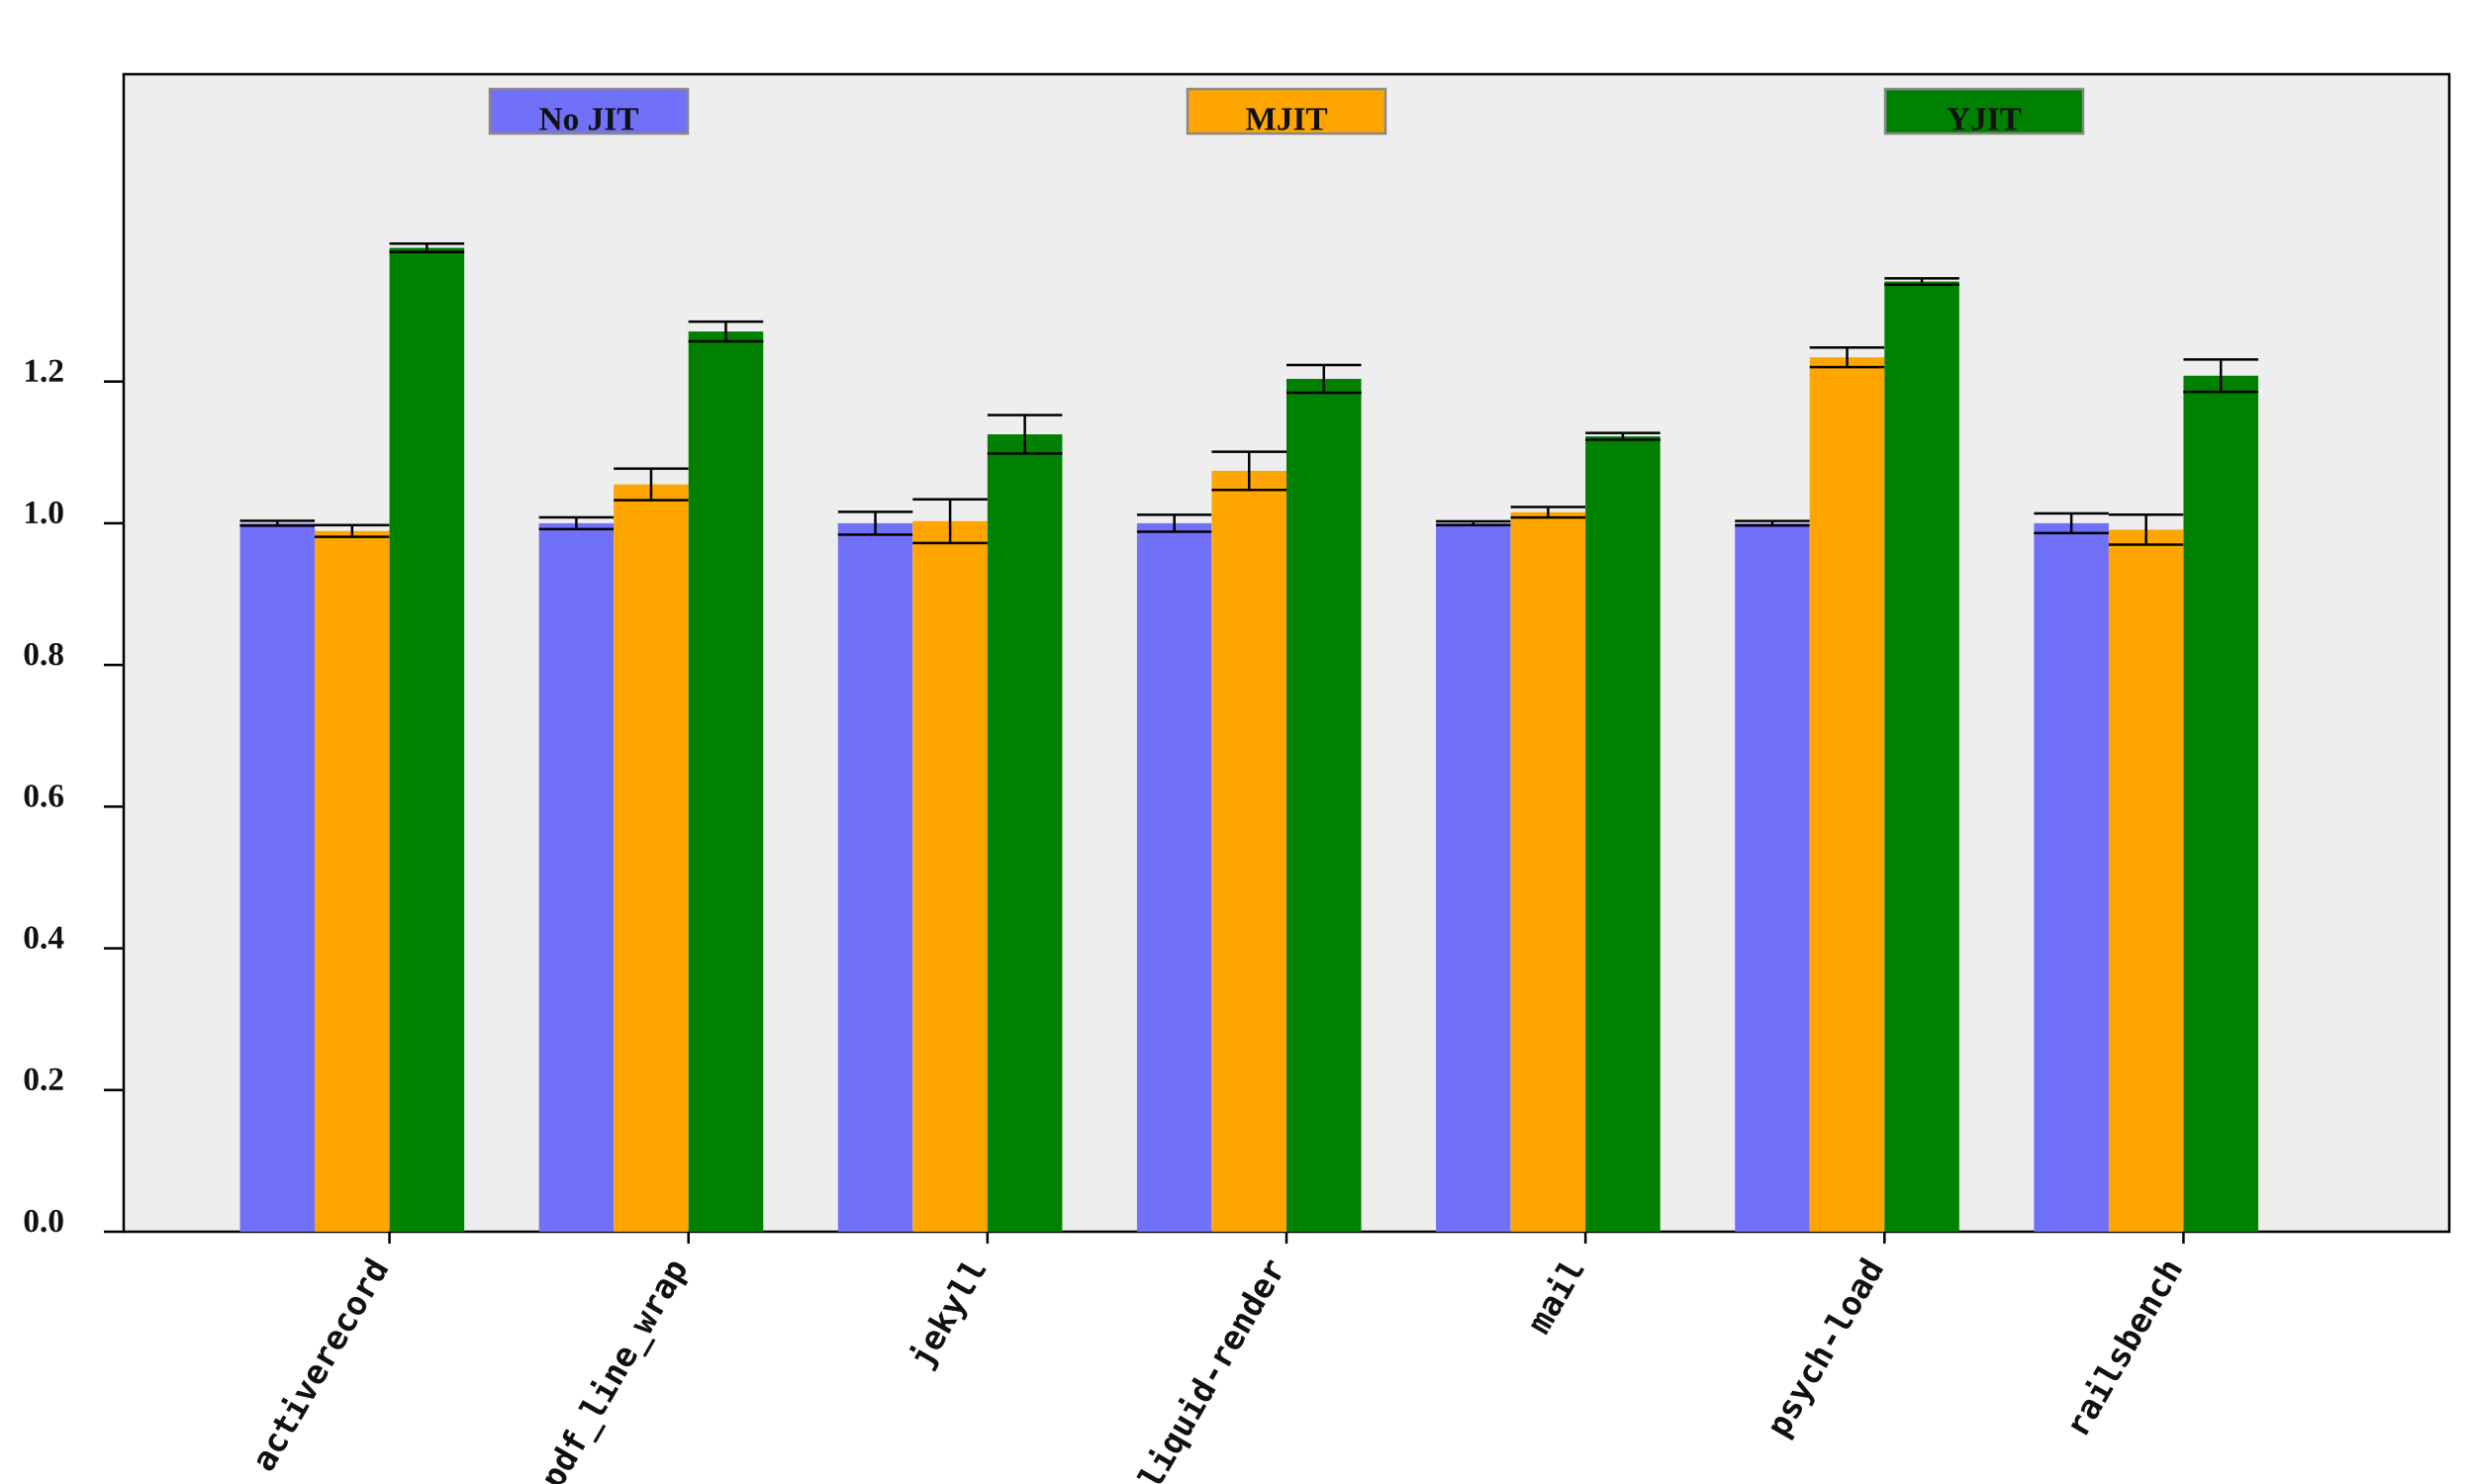
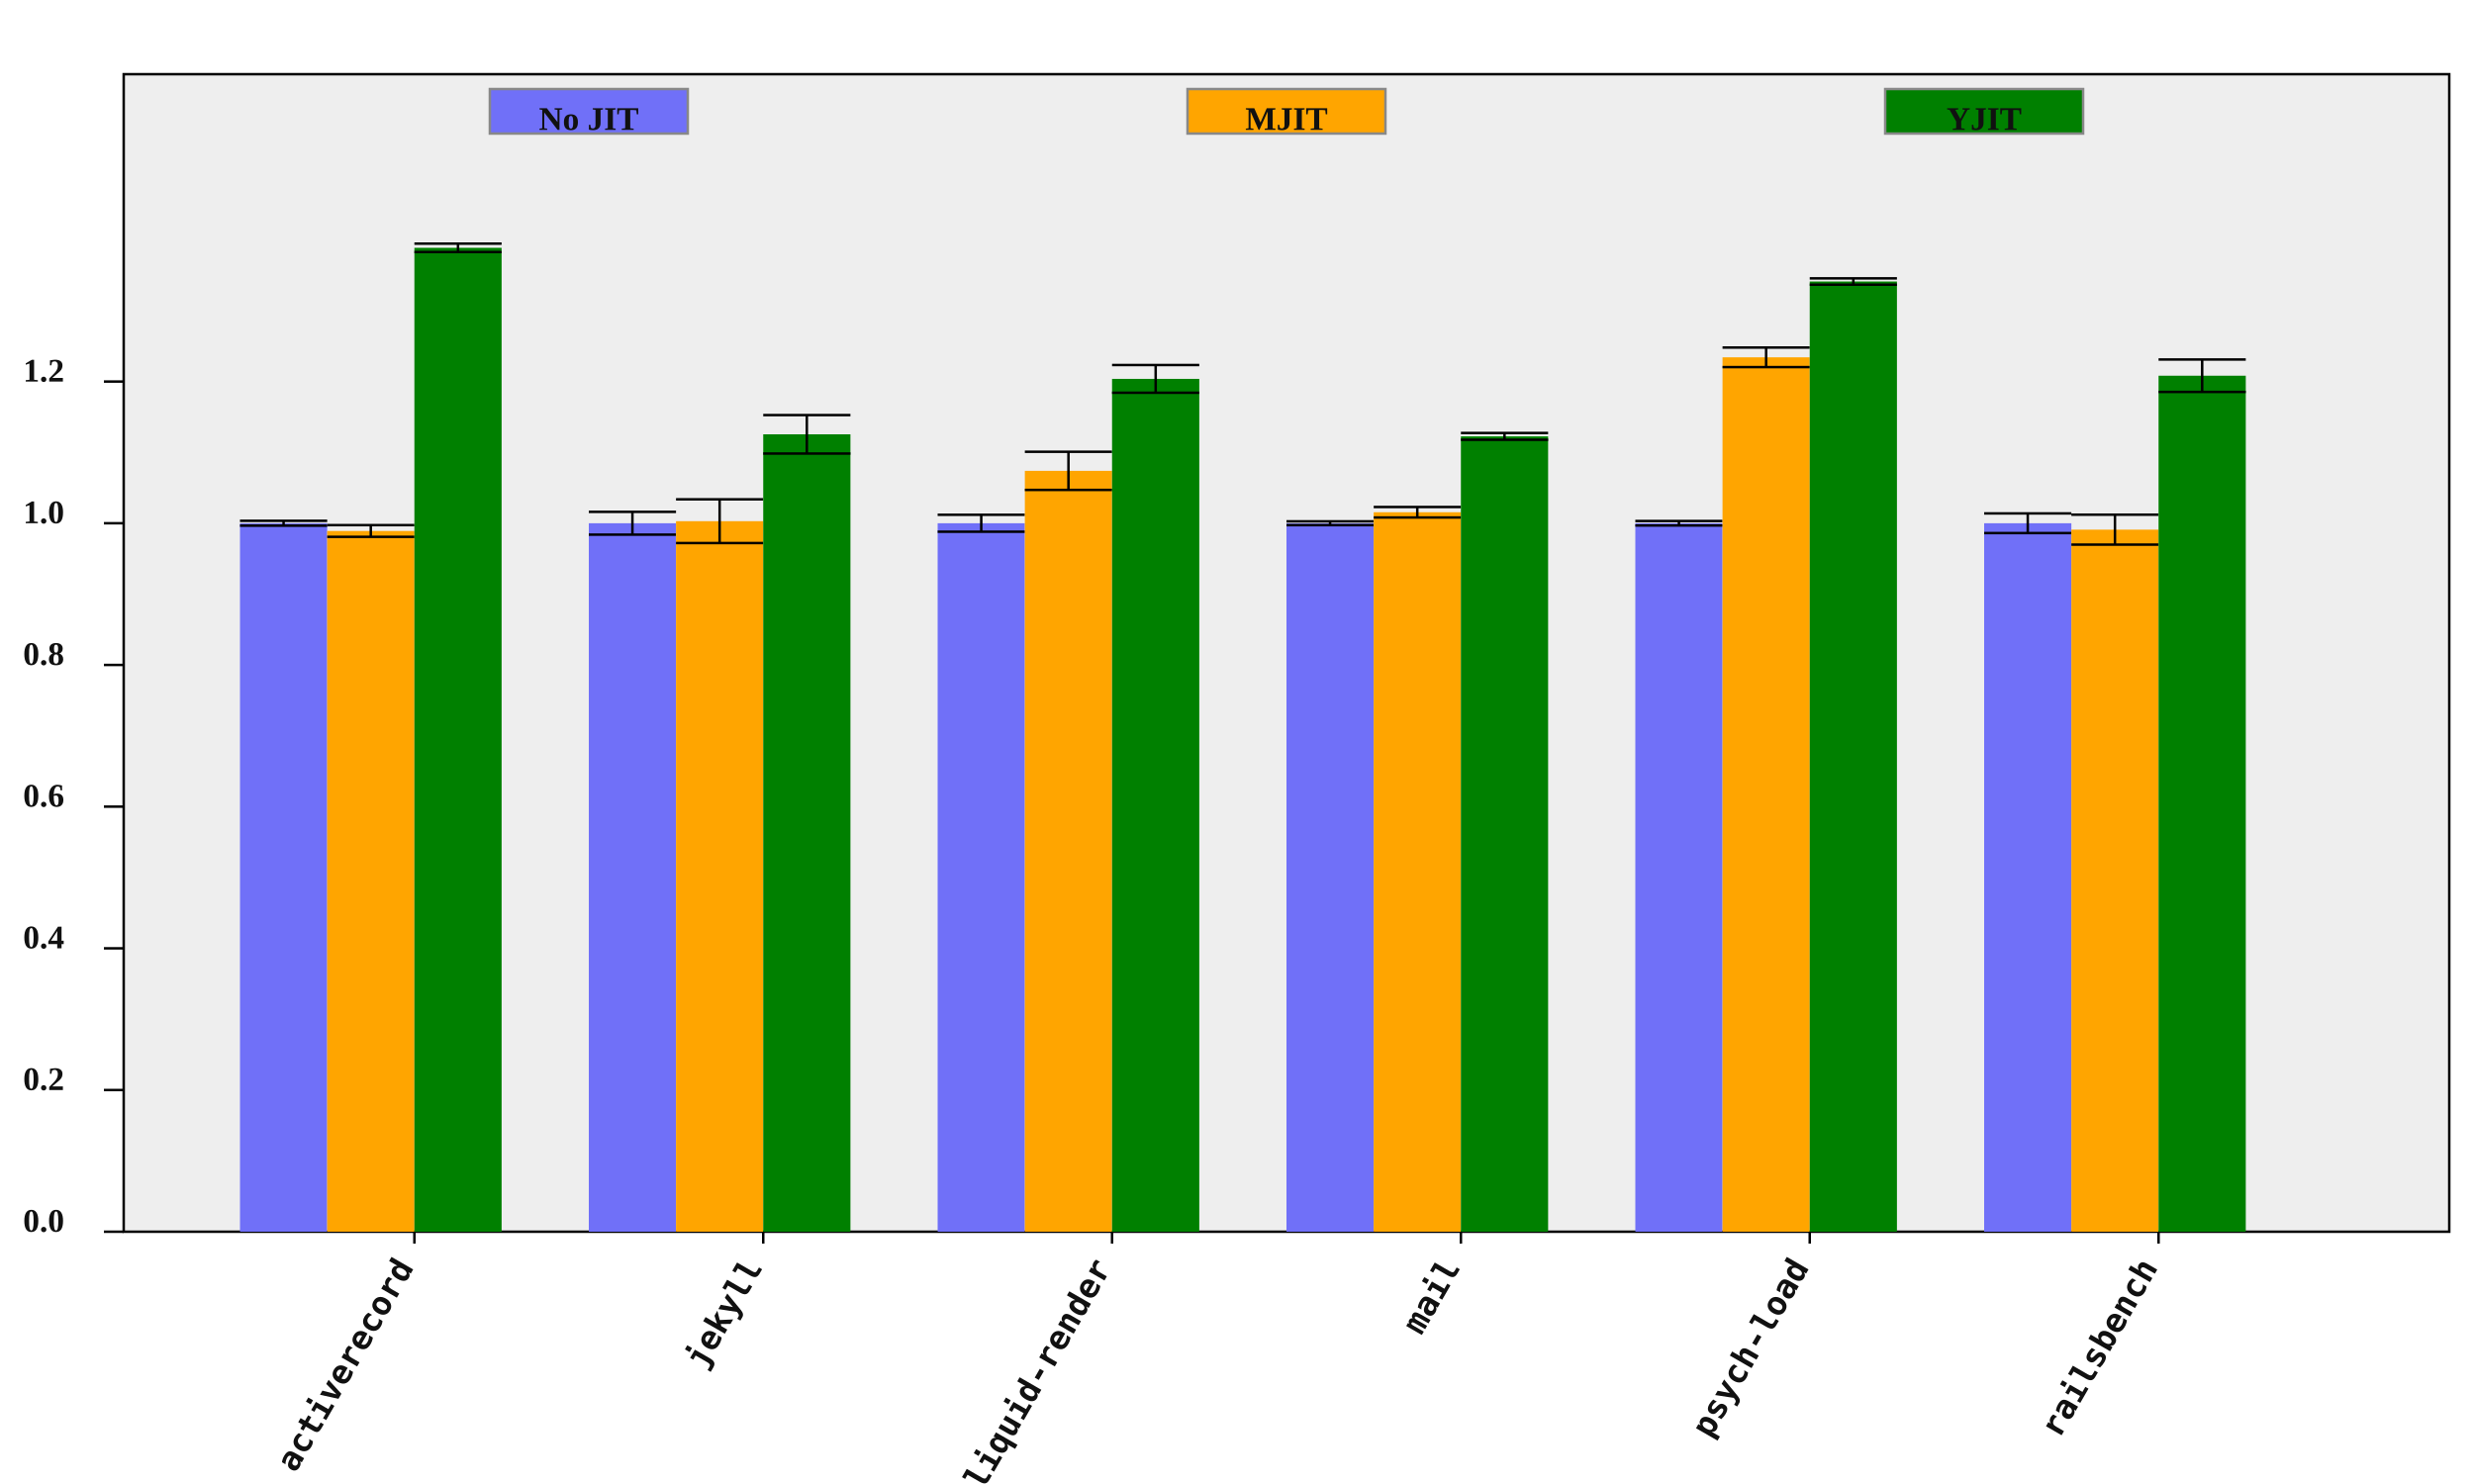
<svg xmlns="http://www.w3.org/2000/svg" viewBox="0 0 1000 600" width="100%" height="100%">
  <rect x="50.0" y="30.0" width="940.0" height="468" stroke="#000" fill="#EEE" />
  <line x1="42.0" y1="498" x2="50.0" y2="498" stroke="#000" />
  <text x="26" y="498" text-anchor="end" font-weight="bold" font-size="small" fill="#111">
0.0
</text>
  <line x1="42.0" y1="440.711" x2="50.0" y2="440.711" stroke="#000" />
  <text x="26" y="440.711" text-anchor="end" font-weight="bold" font-size="small" fill="#111">
0.2
</text>
  <line x1="42.0" y1="383.422" x2="50.0" y2="383.422" stroke="#000" />
  <text x="26" y="383.422" text-anchor="end" font-weight="bold" font-size="small" fill="#111">
0.4
</text>
  <line x1="42.0" y1="326.133" x2="50.0" y2="326.133" stroke="#000" />
  <text x="26" y="326.133" text-anchor="end" font-weight="bold" font-size="small" fill="#111">
0.6
</text>
  <line x1="42.0" y1="268.843" x2="50.0" y2="268.843" stroke="#000" />
  <text x="26" y="268.843" text-anchor="end" font-weight="bold" font-size="small" fill="#111">
0.8
</text>
  <line x1="42.0" y1="211.554" x2="50.0" y2="211.554" stroke="#000" />
  <text x="26" y="211.554" text-anchor="end" font-weight="bold" font-size="small" fill="#111">
1.0
</text>
  <line x1="42.0" y1="154.265" x2="50.0" y2="154.265" stroke="#000" />
  <text x="26" y="154.265" text-anchor="end" font-weight="bold" font-size="small" fill="#111">
1.2
</text>
  <rect x="198" y="36" width="80.0" height="18.0" fill="#7070f8" stroke="#888" />
  <text x="238.0" y="52.5" font-size="small" text-anchor="middle" font-weight="bold" fill="#111">
No JIT
</text>
  <rect x="480" y="36" width="80.0" height="18.0" fill="orange" stroke="#888" />
  <text x="520" y="52.5" font-size="small" text-anchor="middle" font-weight="bold" fill="#111">
MJIT
</text>
  <rect x="762" y="36" width="80.0" height="18.0" fill="green" stroke="#888" />
  <text x="802" y="52.5" font-size="small" text-anchor="middle" font-weight="bold" fill="#111">
YJIT
</text>
-   <rect x="97.0" y="211.554" width="30.214" height="286.446" fill="#7070f8" data-tooltip="1.00x No-JIT time (No JIT)" />
-   <line x1="97.0" y1="210.571" x2="127.214" y2="210.571" stroke="#000" />
-   <line x1="97.0" y1="212.537" x2="127.214" y2="212.537" stroke="#000" />
-   <line x1="112.107" y1="210.571" x2="112.107" y2="212.537" stroke="#000" />
-   <rect x="127.214" y="214.682" width="30.214" height="283.318" fill="orange" data-tooltip="0.99x No-JIT time (MJIT)" />
-   <line x1="127.214" y1="212.314" x2="157.429" y2="212.314" stroke="#000" />
-   <line x1="127.214" y1="217.05" x2="157.429" y2="217.05" stroke="#000" />
-   <line x1="142.321" y1="212.314" x2="142.321" y2="217.05" stroke="#000" />
-   <rect x="157.429" y="100.2" width="30.214" height="397.8" fill="green" data-tooltip="1.39x No-JIT time (YJIT)" />
-   <line x1="157.429" y1="98.498" x2="187.643" y2="98.498" stroke="#000" />
-   <line x1="157.429" y1="101.902" x2="187.643" y2="101.902" stroke="#000" />
-   <line x1="172.536" y1="98.498" x2="172.536" y2="101.902" stroke="#000" />
-   <line x1="157.429" y1="498.0" x2="157.429" y2="502.8" stroke="#000" />
-   <text x="157.429" y="512.4" fill="#111" font-size="small" font-family="monospace" font-weight="bold" text-anchor="end" transform="rotate(-60, 157.4286, 512.4)">
+   <rect x="97.0" y="211.554" width="35.25" height="286.446" fill="#7070f8" data-tooltip="1.00x No-JIT time (No JIT)" />
+   <line x1="97.0" y1="210.571" x2="132.25" y2="210.571" stroke="#000" />
+   <line x1="97.0" y1="212.537" x2="132.25" y2="212.537" stroke="#000" />
+   <line x1="114.625" y1="210.571" x2="114.625" y2="212.537" stroke="#000" />
+   <rect x="132.25" y="214.682" width="35.25" height="283.318" fill="orange" data-tooltip="0.99x No-JIT time (MJIT)" />
+   <line x1="132.25" y1="212.314" x2="167.5" y2="212.314" stroke="#000" />
+   <line x1="132.25" y1="217.05" x2="167.5" y2="217.05" stroke="#000" />
+   <line x1="149.875" y1="212.314" x2="149.875" y2="217.05" stroke="#000" />
+   <rect x="167.5" y="100.2" width="35.25" height="397.8" fill="green" data-tooltip="1.39x No-JIT time (YJIT)" />
+   <line x1="167.5" y1="98.498" x2="202.75" y2="98.498" stroke="#000" />
+   <line x1="167.5" y1="101.902" x2="202.75" y2="101.902" stroke="#000" />
+   <line x1="185.125" y1="98.498" x2="185.125" y2="101.902" stroke="#000" />
+   <line x1="167.5" y1="498.0" x2="167.5" y2="502.8" stroke="#000" />
+   <text x="167.5" y="512.4" fill="#111" font-size="small" font-family="monospace" font-weight="bold" text-anchor="end" transform="rotate(-60, 167.5, 512.4)">
activerecord
</text>
-   <rect x="217.857" y="211.554" width="30.214" height="286.446" fill="#7070f8" data-tooltip="1.00x No-JIT time (No JIT)" />
-   <line x1="217.857" y1="209.176" x2="248.071" y2="209.176" stroke="#000" />
-   <line x1="217.857" y1="213.932" x2="248.071" y2="213.932" stroke="#000" />
-   <line x1="232.964" y1="209.176" x2="232.964" y2="213.932" stroke="#000" />
-   <rect x="248.071" y="195.842" width="30.214" height="302.158" fill="orange" data-tooltip="1.05x No-JIT time (MJIT)" />
-   <line x1="248.071" y1="189.467" x2="278.286" y2="189.467" stroke="#000" />
-   <line x1="248.071" y1="202.216" x2="278.286" y2="202.216" stroke="#000" />
-   <line x1="263.179" y1="189.467" x2="263.179" y2="202.216" stroke="#000" />
-   <rect x="278.286" y="134.029" width="30.214" height="363.971" fill="green" data-tooltip="1.27x No-JIT time (YJIT)" />
-   <line x1="278.286" y1="130.046" x2="308.5" y2="130.046" stroke="#000" />
-   <line x1="278.286" y1="138.012" x2="308.5" y2="138.012" stroke="#000" />
-   <line x1="293.393" y1="130.046" x2="293.393" y2="138.012" stroke="#000" />
-   <line x1="278.286" y1="498.0" x2="278.286" y2="502.8" stroke="#000" />
-   <text x="278.286" y="512.4" fill="#111" font-size="small" font-family="monospace" font-weight="bold" text-anchor="end" transform="rotate(-60, 278.2857, 512.4)">
- hexapdf_line_wrap
- </text>
-   <rect x="338.714" y="211.554" width="30.214" height="286.446" fill="#7070f8" data-tooltip="1.00x No-JIT time (No JIT)" />
-   <line x1="338.714" y1="206.946" x2="368.929" y2="206.946" stroke="#000" />
-   <line x1="338.714" y1="216.163" x2="368.929" y2="216.163" stroke="#000" />
-   <line x1="353.821" y1="206.946" x2="353.821" y2="216.163" stroke="#000" />
-   <rect x="368.929" y="210.724" width="30.214" height="287.276" fill="orange" data-tooltip="1.00x No-JIT time (MJIT)" />
-   <line x1="368.929" y1="201.885" x2="399.143" y2="201.885" stroke="#000" />
-   <line x1="368.929" y1="219.563" x2="399.143" y2="219.563" stroke="#000" />
-   <line x1="384.036" y1="201.885" x2="384.036" y2="219.563" stroke="#000" />
-   <rect x="399.143" y="175.6" width="30.214" height="322.4" fill="green" data-tooltip="1.13x No-JIT time (YJIT)" />
-   <line x1="399.143" y1="167.823" x2="429.357" y2="167.823" stroke="#000" />
-   <line x1="399.143" y1="183.377" x2="429.357" y2="183.377" stroke="#000" />
-   <line x1="414.25" y1="167.823" x2="414.25" y2="183.377" stroke="#000" />
-   <line x1="399.143" y1="498.0" x2="399.143" y2="502.8" stroke="#000" />
-   <text x="399.143" y="512.4" fill="#111" font-size="small" font-family="monospace" font-weight="bold" text-anchor="end" transform="rotate(-60, 399.1429, 512.4)">
+   <rect x="238.0" y="211.554" width="35.25" height="286.446" fill="#7070f8" data-tooltip="1.00x No-JIT time (No JIT)" />
+   <line x1="238.0" y1="206.946" x2="273.25" y2="206.946" stroke="#000" />
+   <line x1="238.0" y1="216.163" x2="273.25" y2="216.163" stroke="#000" />
+   <line x1="255.625" y1="206.946" x2="255.625" y2="216.163" stroke="#000" />
+   <rect x="273.25" y="210.724" width="35.25" height="287.276" fill="orange" data-tooltip="1.00x No-JIT time (MJIT)" />
+   <line x1="273.25" y1="201.885" x2="308.5" y2="201.885" stroke="#000" />
+   <line x1="273.25" y1="219.563" x2="308.5" y2="219.563" stroke="#000" />
+   <line x1="290.875" y1="201.885" x2="290.875" y2="219.563" stroke="#000" />
+   <rect x="308.5" y="175.6" width="35.25" height="322.4" fill="green" data-tooltip="1.13x No-JIT time (YJIT)" />
+   <line x1="308.5" y1="167.823" x2="343.75" y2="167.823" stroke="#000" />
+   <line x1="308.5" y1="183.377" x2="343.75" y2="183.377" stroke="#000" />
+   <line x1="326.125" y1="167.823" x2="326.125" y2="183.377" stroke="#000" />
+   <line x1="308.5" y1="498.0" x2="308.5" y2="502.8" stroke="#000" />
+   <text x="308.5" y="512.4" fill="#111" font-size="small" font-family="monospace" font-weight="bold" text-anchor="end" transform="rotate(-60, 308.5, 512.4)">
jekyll
</text>
-   <rect x="459.571" y="211.554" width="30.214" height="286.446" fill="#7070f8" data-tooltip="1.00x No-JIT time (No JIT)" />
-   <line x1="459.571" y1="208.129" x2="489.786" y2="208.129" stroke="#000" />
-   <line x1="459.571" y1="214.98" x2="489.786" y2="214.98" stroke="#000" />
-   <line x1="474.679" y1="208.129" x2="474.679" y2="214.98" stroke="#000" />
-   <rect x="489.786" y="190.368" width="30.214" height="307.632" fill="orange" data-tooltip="1.07x No-JIT time (MJIT)" />
-   <line x1="489.786" y1="182.655" x2="520" y2="182.655" stroke="#000" />
-   <line x1="489.786" y1="198.081" x2="520" y2="198.081" stroke="#000" />
-   <line x1="504.893" y1="182.655" x2="504.893" y2="198.081" stroke="#000" />
-   <rect x="520" y="153.185" width="30.214" height="344.815" fill="green" data-tooltip="1.20x No-JIT time (YJIT)" />
-   <line x1="520" y1="147.581" x2="550.214" y2="147.581" stroke="#000" />
-   <line x1="520" y1="158.79" x2="550.214" y2="158.79" stroke="#000" />
-   <line x1="535.107" y1="147.581" x2="535.107" y2="158.79" stroke="#000" />
-   <line x1="520" y1="498.0" x2="520" y2="502.8" stroke="#000" />
-   <text x="520" y="512.4" fill="#111" font-size="small" font-family="monospace" font-weight="bold" text-anchor="end" transform="rotate(-60, 520, 512.4)">
+   <rect x="379.0" y="211.554" width="35.25" height="286.446" fill="#7070f8" data-tooltip="1.00x No-JIT time (No JIT)" />
+   <line x1="379.0" y1="208.129" x2="414.25" y2="208.129" stroke="#000" />
+   <line x1="379.0" y1="214.98" x2="414.25" y2="214.98" stroke="#000" />
+   <line x1="396.625" y1="208.129" x2="396.625" y2="214.98" stroke="#000" />
+   <rect x="414.25" y="190.368" width="35.25" height="307.632" fill="orange" data-tooltip="1.07x No-JIT time (MJIT)" />
+   <line x1="414.25" y1="182.655" x2="449.5" y2="182.655" stroke="#000" />
+   <line x1="414.25" y1="198.081" x2="449.5" y2="198.081" stroke="#000" />
+   <line x1="431.875" y1="182.655" x2="431.875" y2="198.081" stroke="#000" />
+   <rect x="449.5" y="153.185" width="35.25" height="344.815" fill="green" data-tooltip="1.20x No-JIT time (YJIT)" />
+   <line x1="449.5" y1="147.581" x2="484.75" y2="147.581" stroke="#000" />
+   <line x1="449.5" y1="158.79" x2="484.75" y2="158.79" stroke="#000" />
+   <line x1="467.125" y1="147.581" x2="467.125" y2="158.79" stroke="#000" />
+   <line x1="449.5" y1="498.0" x2="449.5" y2="502.8" stroke="#000" />
+   <text x="449.5" y="512.4" fill="#111" font-size="small" font-family="monospace" font-weight="bold" text-anchor="end" transform="rotate(-60, 449.5, 512.4)">
liquid-render
</text>
-   <rect x="580.429" y="211.554" width="30.214" height="286.446" fill="#7070f8" data-tooltip="1.00x No-JIT time (No JIT)" />
-   <line x1="580.429" y1="210.782" x2="610.643" y2="210.782" stroke="#000" />
-   <line x1="580.429" y1="212.327" x2="610.643" y2="212.327" stroke="#000" />
-   <line x1="595.536" y1="210.782" x2="595.536" y2="212.327" stroke="#000" />
-   <rect x="610.643" y="207.106" width="30.214" height="290.894" fill="orange" data-tooltip="1.02x No-JIT time (MJIT)" />
-   <line x1="610.643" y1="204.987" x2="640.857" y2="204.987" stroke="#000" />
-   <line x1="610.643" y1="209.226" x2="640.857" y2="209.226" stroke="#000" />
-   <line x1="625.75" y1="204.987" x2="625.75" y2="209.226" stroke="#000" />
-   <rect x="640.857" y="176.431" width="30.214" height="321.569" fill="green" data-tooltip="1.12x No-JIT time (YJIT)" />
-   <line x1="640.857" y1="175.058" x2="671.071" y2="175.058" stroke="#000" />
-   <line x1="640.857" y1="177.804" x2="671.071" y2="177.804" stroke="#000" />
-   <line x1="655.964" y1="175.058" x2="655.964" y2="177.804" stroke="#000" />
-   <line x1="640.857" y1="498.0" x2="640.857" y2="502.8" stroke="#000" />
-   <text x="640.857" y="512.4" fill="#111" font-size="small" font-family="monospace" font-weight="bold" text-anchor="end" transform="rotate(-60, 640.8571, 512.4)">
+   <rect x="520" y="211.554" width="35.25" height="286.446" fill="#7070f8" data-tooltip="1.00x No-JIT time (No JIT)" />
+   <line x1="520" y1="210.782" x2="555.25" y2="210.782" stroke="#000" />
+   <line x1="520" y1="212.327" x2="555.25" y2="212.327" stroke="#000" />
+   <line x1="537.625" y1="210.782" x2="537.625" y2="212.327" stroke="#000" />
+   <rect x="555.25" y="207.106" width="35.25" height="290.894" fill="orange" data-tooltip="1.02x No-JIT time (MJIT)" />
+   <line x1="555.25" y1="204.987" x2="590.5" y2="204.987" stroke="#000" />
+   <line x1="555.25" y1="209.226" x2="590.5" y2="209.226" stroke="#000" />
+   <line x1="572.875" y1="204.987" x2="572.875" y2="209.226" stroke="#000" />
+   <rect x="590.5" y="176.431" width="35.25" height="321.569" fill="green" data-tooltip="1.12x No-JIT time (YJIT)" />
+   <line x1="590.5" y1="175.058" x2="625.75" y2="175.058" stroke="#000" />
+   <line x1="590.5" y1="177.804" x2="625.75" y2="177.804" stroke="#000" />
+   <line x1="608.125" y1="175.058" x2="608.125" y2="177.804" stroke="#000" />
+   <line x1="590.5" y1="498.0" x2="590.5" y2="502.8" stroke="#000" />
+   <text x="590.5" y="512.4" fill="#111" font-size="small" font-family="monospace" font-weight="bold" text-anchor="end" transform="rotate(-60, 590.5, 512.4)">
mail
</text>
-   <rect x="701.286" y="211.554" width="30.214" height="286.446" fill="#7070f8" data-tooltip="1.00x No-JIT time (No JIT)" />
-   <line x1="701.286" y1="210.645" x2="731.5" y2="210.645" stroke="#000" />
-   <line x1="701.286" y1="212.464" x2="731.5" y2="212.464" stroke="#000" />
-   <line x1="716.393" y1="210.645" x2="716.393" y2="212.464" stroke="#000" />
-   <rect x="731.5" y="144.47" width="30.214" height="353.53" fill="orange" data-tooltip="1.23x No-JIT time (MJIT)" />
-   <line x1="731.5" y1="140.514" x2="761.714" y2="140.514" stroke="#000" />
-   <line x1="731.5" y1="148.426" x2="761.714" y2="148.426" stroke="#000" />
-   <line x1="746.607" y1="140.514" x2="746.607" y2="148.426" stroke="#000" />
-   <rect x="761.714" y="113.819" width="30.214" height="384.181" fill="green" data-tooltip="1.34x No-JIT time (YJIT)" />
-   <line x1="761.714" y1="112.542" x2="791.929" y2="112.542" stroke="#000" />
-   <line x1="761.714" y1="115.097" x2="791.929" y2="115.097" stroke="#000" />
-   <line x1="776.821" y1="112.542" x2="776.821" y2="115.097" stroke="#000" />
-   <line x1="761.714" y1="498.0" x2="761.714" y2="502.8" stroke="#000" />
-   <text x="761.714" y="512.4" fill="#111" font-size="small" font-family="monospace" font-weight="bold" text-anchor="end" transform="rotate(-60, 761.7143, 512.4)">
+   <rect x="661" y="211.554" width="35.25" height="286.446" fill="#7070f8" data-tooltip="1.00x No-JIT time (No JIT)" />
+   <line x1="661" y1="210.645" x2="696.25" y2="210.645" stroke="#000" />
+   <line x1="661" y1="212.464" x2="696.25" y2="212.464" stroke="#000" />
+   <line x1="678.625" y1="210.645" x2="678.625" y2="212.464" stroke="#000" />
+   <rect x="696.25" y="144.47" width="35.25" height="353.53" fill="orange" data-tooltip="1.23x No-JIT time (MJIT)" />
+   <line x1="696.25" y1="140.514" x2="731.5" y2="140.514" stroke="#000" />
+   <line x1="696.25" y1="148.426" x2="731.5" y2="148.426" stroke="#000" />
+   <line x1="713.875" y1="140.514" x2="713.875" y2="148.426" stroke="#000" />
+   <rect x="731.5" y="113.819" width="35.25" height="384.181" fill="green" data-tooltip="1.34x No-JIT time (YJIT)" />
+   <line x1="731.5" y1="112.542" x2="766.75" y2="112.542" stroke="#000" />
+   <line x1="731.5" y1="115.097" x2="766.75" y2="115.097" stroke="#000" />
+   <line x1="749.125" y1="112.542" x2="749.125" y2="115.097" stroke="#000" />
+   <line x1="731.5" y1="498.0" x2="731.5" y2="502.8" stroke="#000" />
+   <text x="731.5" y="512.4" fill="#111" font-size="small" font-family="monospace" font-weight="bold" text-anchor="end" transform="rotate(-60, 731.5, 512.4)">
psych-load
</text>
-   <rect x="822.143" y="211.554" width="30.214" height="286.446" fill="#7070f8" data-tooltip="1.00x No-JIT time (No JIT)" />
-   <line x1="822.143" y1="207.58" x2="852.357" y2="207.58" stroke="#000" />
-   <line x1="822.143" y1="215.528" x2="852.357" y2="215.528" stroke="#000" />
-   <line x1="837.25" y1="207.58" x2="837.25" y2="215.528" stroke="#000" />
-   <rect x="852.357" y="214.144" width="30.214" height="283.856" fill="orange" data-tooltip="0.99x No-JIT time (MJIT)" />
-   <line x1="852.357" y1="208.092" x2="882.571" y2="208.092" stroke="#000" />
-   <line x1="852.357" y1="220.197" x2="882.571" y2="220.197" stroke="#000" />
-   <line x1="867.464" y1="208.092" x2="867.464" y2="220.197" stroke="#000" />
-   <rect x="882.571" y="151.907" width="30.214" height="346.093" fill="green" data-tooltip="1.21x No-JIT time (YJIT)" />
-   <line x1="882.571" y1="145.35" x2="912.786" y2="145.35" stroke="#000" />
-   <line x1="882.571" y1="158.464" x2="912.786" y2="158.464" stroke="#000" />
-   <line x1="897.679" y1="145.35" x2="897.679" y2="158.464" stroke="#000" />
-   <line x1="882.571" y1="498.0" x2="882.571" y2="502.8" stroke="#000" />
-   <text x="882.571" y="512.4" fill="#111" font-size="small" font-family="monospace" font-weight="bold" text-anchor="end" transform="rotate(-60, 882.5714, 512.4)">
+   <rect x="802" y="211.554" width="35.25" height="286.446" fill="#7070f8" data-tooltip="1.00x No-JIT time (No JIT)" />
+   <line x1="802" y1="207.58" x2="837.25" y2="207.58" stroke="#000" />
+   <line x1="802" y1="215.528" x2="837.25" y2="215.528" stroke="#000" />
+   <line x1="819.625" y1="207.58" x2="819.625" y2="215.528" stroke="#000" />
+   <rect x="837.25" y="214.144" width="35.25" height="283.856" fill="orange" data-tooltip="0.99x No-JIT time (MJIT)" />
+   <line x1="837.25" y1="208.092" x2="872.5" y2="208.092" stroke="#000" />
+   <line x1="837.25" y1="220.197" x2="872.5" y2="220.197" stroke="#000" />
+   <line x1="854.875" y1="208.092" x2="854.875" y2="220.197" stroke="#000" />
+   <rect x="872.5" y="151.907" width="35.25" height="346.093" fill="green" data-tooltip="1.21x No-JIT time (YJIT)" />
+   <line x1="872.5" y1="145.35" x2="907.75" y2="145.35" stroke="#000" />
+   <line x1="872.5" y1="158.464" x2="907.75" y2="158.464" stroke="#000" />
+   <line x1="890.125" y1="145.35" x2="890.125" y2="158.464" stroke="#000" />
+   <line x1="872.5" y1="498.0" x2="872.5" y2="502.8" stroke="#000" />
+   <text x="872.5" y="512.4" fill="#111" font-size="small" font-family="monospace" font-weight="bold" text-anchor="end" transform="rotate(-60, 872.5, 512.4)">
railsbench
</text>
</svg>
